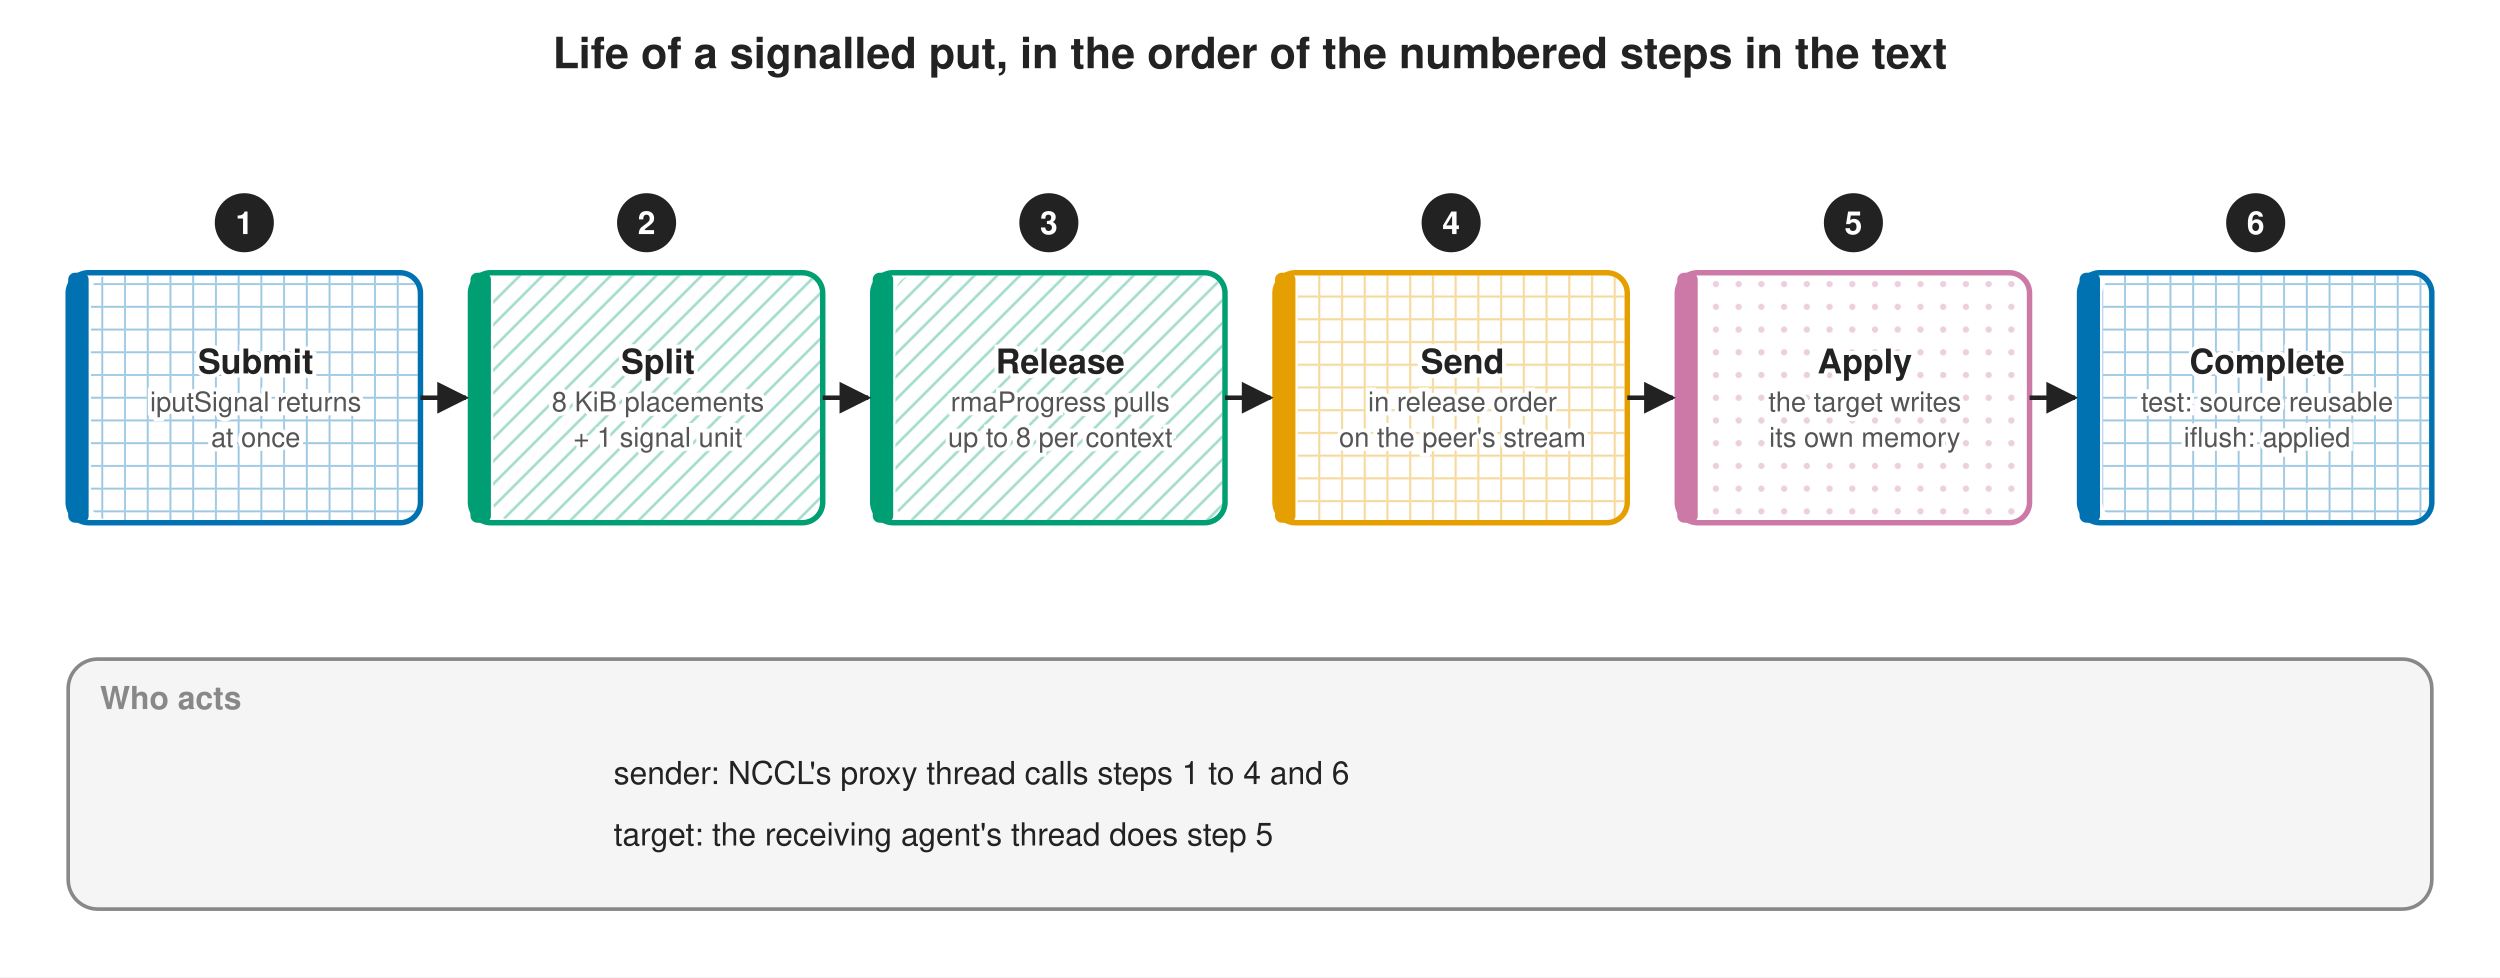
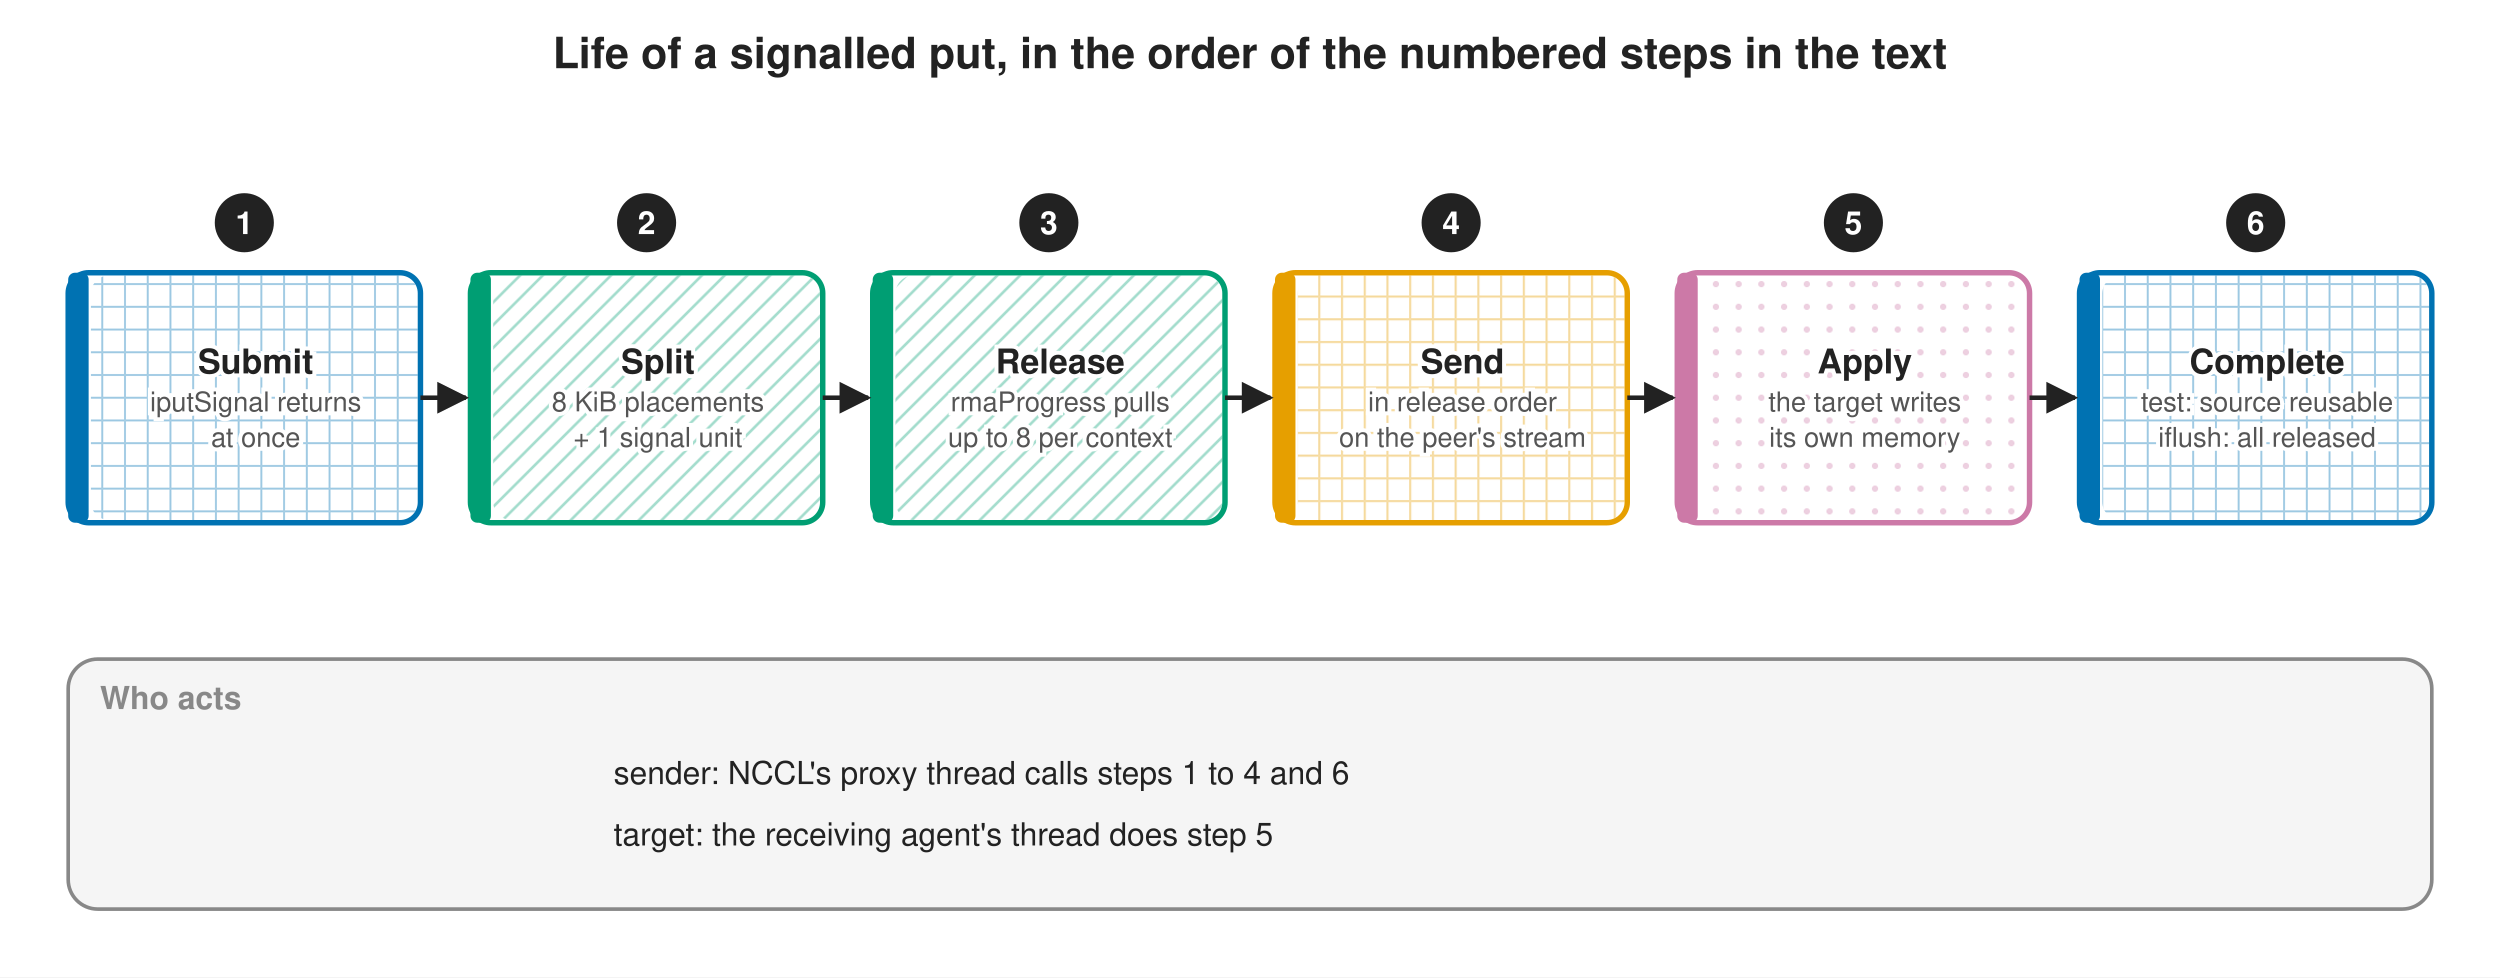
<svg xmlns="http://www.w3.org/2000/svg" width="1100" height="430" viewBox="0 0 1100 430">
  <defs>
    <pattern id="p-nccl" width="10" height="10" patternUnits="userSpaceOnUse">
      <g stroke="#0072B2" opacity="0.35">
        <path d="M0,5 h10 M5,0 v10" stroke-width="0.9" />
      </g>
    </pattern>
    <pattern id="p-sim" width="10" height="10" patternUnits="userSpaceOnUse">
      <g stroke="#009E73" opacity="0.35">
        <path d="M-2,2 l4,-4 M0,10 l10,-10 M8,12 l4,-4" stroke-width="1.2" />
      </g>
    </pattern>
    <marker id="m18" viewBox="0 0 10 10" refX="9" refY="5" markerWidth="7" markerHeight="7" orient="auto-start-reverse">
      <path d="M0,0 L10,5 L0,10 z" fill="#222222" />
    </marker>
    <marker id="m27" viewBox="0 0 10 10" refX="9" refY="5" markerWidth="7" markerHeight="7" orient="auto-start-reverse">
      <path d="M0,0 L10,5 L0,10 z" fill="#222222" />
    </marker>
    <pattern id="p-wire" width="10" height="10" patternUnits="userSpaceOnUse">
      <g stroke="#E69F00" opacity="0.35">
        <path d="M0,0.5 h10 M0.5,0 v10" stroke-width="1.0" />
      </g>
    </pattern>
    <marker id="m36" viewBox="0 0 10 10" refX="9" refY="5" markerWidth="7" markerHeight="7" orient="auto-start-reverse">
      <path d="M0,0 L10,5 L0,10 z" fill="#222222" />
    </marker>
    <pattern id="p-target" width="10" height="10" patternUnits="userSpaceOnUse">
      <g stroke="#CC79A7" opacity="0.35">
        <circle cx="5" cy="5" r="1.4" stroke="none" fill="#CC79A7" />
      </g>
    </pattern>
    <marker id="m45" viewBox="0 0 10 10" refX="9" refY="5" markerWidth="7" markerHeight="7" orient="auto-start-reverse">
      <path d="M0,0 L10,5 L0,10 z" fill="#222222" />
    </marker>
    <marker id="m54" viewBox="0 0 10 10" refX="9" refY="5" markerWidth="7" markerHeight="7" orient="auto-start-reverse">
      <path d="M0,0 L10,5 L0,10 z" fill="#222222" />
    </marker>
  </defs>
  <rect x="0" y="0" width="1100" height="430" fill="#FFFFFF" />
  <text x="550.0" y="30.0" font-family="Helvetica, Arial, 'Hiragino Sans', 'Hiragino Kaku Gothic ProN', 'Noto Sans CJK JP', 'Noto Sans JP', sans-serif" font-size="19" font-weight="bold" text-anchor="middle" fill="#222222">Life of a signalled put, in the order of the numbered steps in the text</text>
  <rect x="30" y="120" width="155" height="110" rx="9" fill="#FFFFFF" stroke="#0072B2" stroke-width="2.4" />
  <rect x="40" y="121.2" width="143.8" height="107.6" rx="8" fill="url(#p-nccl)" />
  <rect x="30" y="120" width="9" height="110" rx="3" fill="#0072B2" />
  <text x="112.5" y="164.3" font-family="Helvetica, Arial, 'Hiragino Sans', 'Hiragino Kaku Gothic ProN', 'Noto Sans CJK JP', 'Noto Sans JP', sans-serif" font-size="15" font-weight="bold" text-anchor="middle" fill="#222222" stroke="#FFFFFF" stroke-width="3.5" paint-order="stroke">Submit</text>
  <text x="112.5" y="181.0" font-family="Helvetica, Arial, 'Hiragino Sans', 'Hiragino Kaku Gothic ProN', 'Noto Sans CJK JP', 'Noto Sans JP', sans-serif" font-size="12" font-weight="normal" text-anchor="middle" fill="#555555" stroke="#FFFFFF" stroke-width="3.5" paint-order="stroke">iputSignal returns</text>
  <text x="112.5" y="196.6" font-family="Helvetica, Arial, 'Hiragino Sans', 'Hiragino Kaku Gothic ProN', 'Noto Sans CJK JP', 'Noto Sans JP', sans-serif" font-size="12" font-weight="normal" text-anchor="middle" fill="#555555" stroke="#FFFFFF" stroke-width="3.5" paint-order="stroke">at once</text>
  <circle cx="107.5" cy="98" r="13" fill="#222222" />
  <text x="107.5" y="103" font-family="Helvetica, Arial, 'Hiragino Sans', 'Hiragino Kaku Gothic ProN', 'Noto Sans CJK JP', 'Noto Sans JP', sans-serif" font-size="14" font-weight="bold" text-anchor="middle" fill="#FFFFFF">1</text>
  <rect x="207" y="120" width="155" height="110" rx="9" fill="#FFFFFF" stroke="#009E73" stroke-width="2.4" />
  <rect x="217" y="121.2" width="143.8" height="107.6" rx="8" fill="url(#p-sim)" />
  <rect x="207" y="120" width="9" height="110" rx="3" fill="#009E73" />
  <text x="289.5" y="164.3" font-family="Helvetica, Arial, 'Hiragino Sans', 'Hiragino Kaku Gothic ProN', 'Noto Sans CJK JP', 'Noto Sans JP', sans-serif" font-size="15" font-weight="bold" text-anchor="middle" fill="#222222" stroke="#FFFFFF" stroke-width="3.5" paint-order="stroke">Split</text>
  <text x="289.5" y="181.0" font-family="Helvetica, Arial, 'Hiragino Sans', 'Hiragino Kaku Gothic ProN', 'Noto Sans CJK JP', 'Noto Sans JP', sans-serif" font-size="12" font-weight="normal" text-anchor="middle" fill="#555555" stroke="#FFFFFF" stroke-width="3.5" paint-order="stroke">8 KiB placements</text>
  <text x="289.5" y="196.6" font-family="Helvetica, Arial, 'Hiragino Sans', 'Hiragino Kaku Gothic ProN', 'Noto Sans CJK JP', 'Noto Sans JP', sans-serif" font-size="12" font-weight="normal" text-anchor="middle" fill="#555555" stroke="#FFFFFF" stroke-width="3.5" paint-order="stroke">+ 1 signal unit</text>
  <circle cx="284.5" cy="98" r="13" fill="#222222" />
  <text x="284.5" y="103" font-family="Helvetica, Arial, 'Hiragino Sans', 'Hiragino Kaku Gothic ProN', 'Noto Sans CJK JP', 'Noto Sans JP', sans-serif" font-size="14" font-weight="bold" text-anchor="middle" fill="#FFFFFF">2</text>
  <line x1="185" y1="175" x2="205" y2="175" stroke="#222222" stroke-width="2.0" marker-end="url(#m18)" />
  <rect x="384" y="120" width="155" height="110" rx="9" fill="#FFFFFF" stroke="#009E73" stroke-width="2.4" />
  <rect x="394" y="121.2" width="143.8" height="107.6" rx="8" fill="url(#p-sim)" />
  <rect x="384" y="120" width="9" height="110" rx="3" fill="#009E73" />
  <text x="466.5" y="164.3" font-family="Helvetica, Arial, 'Hiragino Sans', 'Hiragino Kaku Gothic ProN', 'Noto Sans CJK JP', 'Noto Sans JP', sans-serif" font-size="15" font-weight="bold" text-anchor="middle" fill="#222222" stroke="#FFFFFF" stroke-width="3.5" paint-order="stroke">Release</text>
  <text x="466.5" y="181.0" font-family="Helvetica, Arial, 'Hiragino Sans', 'Hiragino Kaku Gothic ProN', 'Noto Sans CJK JP', 'Noto Sans JP', sans-serif" font-size="12" font-weight="normal" text-anchor="middle" fill="#555555" stroke="#FFFFFF" stroke-width="3.5" paint-order="stroke">rmaProgress pulls</text>
  <text x="466.5" y="196.6" font-family="Helvetica, Arial, 'Hiragino Sans', 'Hiragino Kaku Gothic ProN', 'Noto Sans CJK JP', 'Noto Sans JP', sans-serif" font-size="12" font-weight="normal" text-anchor="middle" fill="#555555" stroke="#FFFFFF" stroke-width="3.5" paint-order="stroke">up to 8 per context</text>
  <circle cx="461.5" cy="98" r="13" fill="#222222" />
  <text x="461.5" y="103" font-family="Helvetica, Arial, 'Hiragino Sans', 'Hiragino Kaku Gothic ProN', 'Noto Sans CJK JP', 'Noto Sans JP', sans-serif" font-size="14" font-weight="bold" text-anchor="middle" fill="#FFFFFF">3</text>
  <line x1="362" y1="175" x2="382" y2="175" stroke="#222222" stroke-width="2.0" marker-end="url(#m27)" />
  <rect x="561" y="120" width="155" height="110" rx="9" fill="#FFFFFF" stroke="#E69F00" stroke-width="2.4" />
  <rect x="571" y="121.2" width="143.8" height="107.6" rx="8" fill="url(#p-wire)" />
  <rect x="561" y="120" width="9" height="110" rx="3" fill="#E69F00" />
  <text x="643.5" y="164.3" font-family="Helvetica, Arial, 'Hiragino Sans', 'Hiragino Kaku Gothic ProN', 'Noto Sans CJK JP', 'Noto Sans JP', sans-serif" font-size="15" font-weight="bold" text-anchor="middle" fill="#222222" stroke="#FFFFFF" stroke-width="3.5" paint-order="stroke">Send</text>
  <text x="643.5" y="181.0" font-family="Helvetica, Arial, 'Hiragino Sans', 'Hiragino Kaku Gothic ProN', 'Noto Sans CJK JP', 'Noto Sans JP', sans-serif" font-size="12" font-weight="normal" text-anchor="middle" fill="#555555" stroke="#FFFFFF" stroke-width="3.5" paint-order="stroke">in release order</text>
  <text x="643.5" y="196.6" font-family="Helvetica, Arial, 'Hiragino Sans', 'Hiragino Kaku Gothic ProN', 'Noto Sans CJK JP', 'Noto Sans JP', sans-serif" font-size="12" font-weight="normal" text-anchor="middle" fill="#555555" stroke="#FFFFFF" stroke-width="3.5" paint-order="stroke">on the peer's stream</text>
  <circle cx="638.5" cy="98" r="13" fill="#222222" />
  <text x="638.5" y="103" font-family="Helvetica, Arial, 'Hiragino Sans', 'Hiragino Kaku Gothic ProN', 'Noto Sans CJK JP', 'Noto Sans JP', sans-serif" font-size="14" font-weight="bold" text-anchor="middle" fill="#FFFFFF">4</text>
  <line x1="539" y1="175" x2="559" y2="175" stroke="#222222" stroke-width="2.0" marker-end="url(#m36)" />
  <rect x="738" y="120" width="155" height="110" rx="9" fill="#FFFFFF" stroke="#CC79A7" stroke-width="2.4" />
  <rect x="748" y="121.2" width="143.8" height="107.6" rx="8" fill="url(#p-target)" />
  <rect x="738" y="120" width="9" height="110" rx="3" fill="#CC79A7" />
  <text x="820.5" y="164.3" font-family="Helvetica, Arial, 'Hiragino Sans', 'Hiragino Kaku Gothic ProN', 'Noto Sans CJK JP', 'Noto Sans JP', sans-serif" font-size="15" font-weight="bold" text-anchor="middle" fill="#222222" stroke="#FFFFFF" stroke-width="3.5" paint-order="stroke">Apply</text>
  <text x="820.5" y="181.0" font-family="Helvetica, Arial, 'Hiragino Sans', 'Hiragino Kaku Gothic ProN', 'Noto Sans CJK JP', 'Noto Sans JP', sans-serif" font-size="12" font-weight="normal" text-anchor="middle" fill="#555555" stroke="#FFFFFF" stroke-width="3.5" paint-order="stroke">the target writes</text>
  <text x="820.5" y="196.6" font-family="Helvetica, Arial, 'Hiragino Sans', 'Hiragino Kaku Gothic ProN', 'Noto Sans CJK JP', 'Noto Sans JP', sans-serif" font-size="12" font-weight="normal" text-anchor="middle" fill="#555555" stroke="#FFFFFF" stroke-width="3.5" paint-order="stroke">its own memory</text>
  <circle cx="815.5" cy="98" r="13" fill="#222222" />
  <text x="815.5" y="103" font-family="Helvetica, Arial, 'Hiragino Sans', 'Hiragino Kaku Gothic ProN', 'Noto Sans CJK JP', 'Noto Sans JP', sans-serif" font-size="14" font-weight="bold" text-anchor="middle" fill="#FFFFFF">5</text>
  <line x1="716" y1="175" x2="736" y2="175" stroke="#222222" stroke-width="2.0" marker-end="url(#m45)" />
  <rect x="915" y="120" width="155" height="110" rx="9" fill="#FFFFFF" stroke="#0072B2" stroke-width="2.4" />
  <rect x="925" y="121.2" width="143.8" height="107.6" rx="8" fill="url(#p-nccl)" />
  <rect x="915" y="120" width="9" height="110" rx="3" fill="#0072B2" />
  <text x="997.5" y="164.3" font-family="Helvetica, Arial, 'Hiragino Sans', 'Hiragino Kaku Gothic ProN', 'Noto Sans CJK JP', 'Noto Sans JP', sans-serif" font-size="15" font-weight="bold" text-anchor="middle" fill="#222222" stroke="#FFFFFF" stroke-width="3.5" paint-order="stroke">Complete</text>
  <text x="997.5" y="181.0" font-family="Helvetica, Arial, 'Hiragino Sans', 'Hiragino Kaku Gothic ProN', 'Noto Sans CJK JP', 'Noto Sans JP', sans-serif" font-size="12" font-weight="normal" text-anchor="middle" fill="#555555" stroke="#FFFFFF" stroke-width="3.5" paint-order="stroke">test: source reusable</text>
-   <text x="997.5" y="196.6" font-family="Helvetica, Arial, 'Hiragino Sans', 'Hiragino Kaku Gothic ProN', 'Noto Sans CJK JP', 'Noto Sans JP', sans-serif" font-size="12" font-weight="normal" text-anchor="middle" fill="#555555" stroke="#FFFFFF" stroke-width="3.5" paint-order="stroke">iflush: applied</text>
+   <text x="997.5" y="196.6" font-family="Helvetica, Arial, 'Hiragino Sans', 'Hiragino Kaku Gothic ProN', 'Noto Sans CJK JP', 'Noto Sans JP', sans-serif" font-size="12" font-weight="normal" text-anchor="middle" fill="#555555" stroke="#FFFFFF" stroke-width="3.5" paint-order="stroke">iflush: all released</text>
  <circle cx="992.5" cy="98" r="13" fill="#222222" />
  <text x="992.5" y="103" font-family="Helvetica, Arial, 'Hiragino Sans', 'Hiragino Kaku Gothic ProN', 'Noto Sans CJK JP', 'Noto Sans JP', sans-serif" font-size="14" font-weight="bold" text-anchor="middle" fill="#FFFFFF">6</text>
  <line x1="893" y1="175" x2="913" y2="175" stroke="#222222" stroke-width="2.0" marker-end="url(#m54)" />
  <rect x="30" y="290" width="1040" height="110" rx="13" fill="#F5F5F5" stroke="#888888" stroke-width="1.6" />
  <text x="44.0" y="312.0" font-family="Helvetica, Arial, 'Hiragino Sans', 'Hiragino Kaku Gothic ProN', 'Noto Sans CJK JP', 'Noto Sans JP', sans-serif" font-size="14" font-weight="bold" text-anchor="start" fill="#888888">Who acts</text>
  <text x="270.0" y="345.0" font-family="Helvetica, Arial, 'Hiragino Sans', 'Hiragino Kaku Gothic ProN', 'Noto Sans CJK JP', 'Noto Sans JP', sans-serif" font-size="14" font-weight="normal" text-anchor="start" fill="#222222">sender: NCCL's proxy thread calls steps 1 to 4 and 6</text>
  <text x="270.0" y="372.0" font-family="Helvetica, Arial, 'Hiragino Sans', 'Hiragino Kaku Gothic ProN', 'Noto Sans CJK JP', 'Noto Sans JP', sans-serif" font-size="14" font-weight="normal" text-anchor="start" fill="#222222">target: the receiving agent's thread does step 5</text>
</svg>
